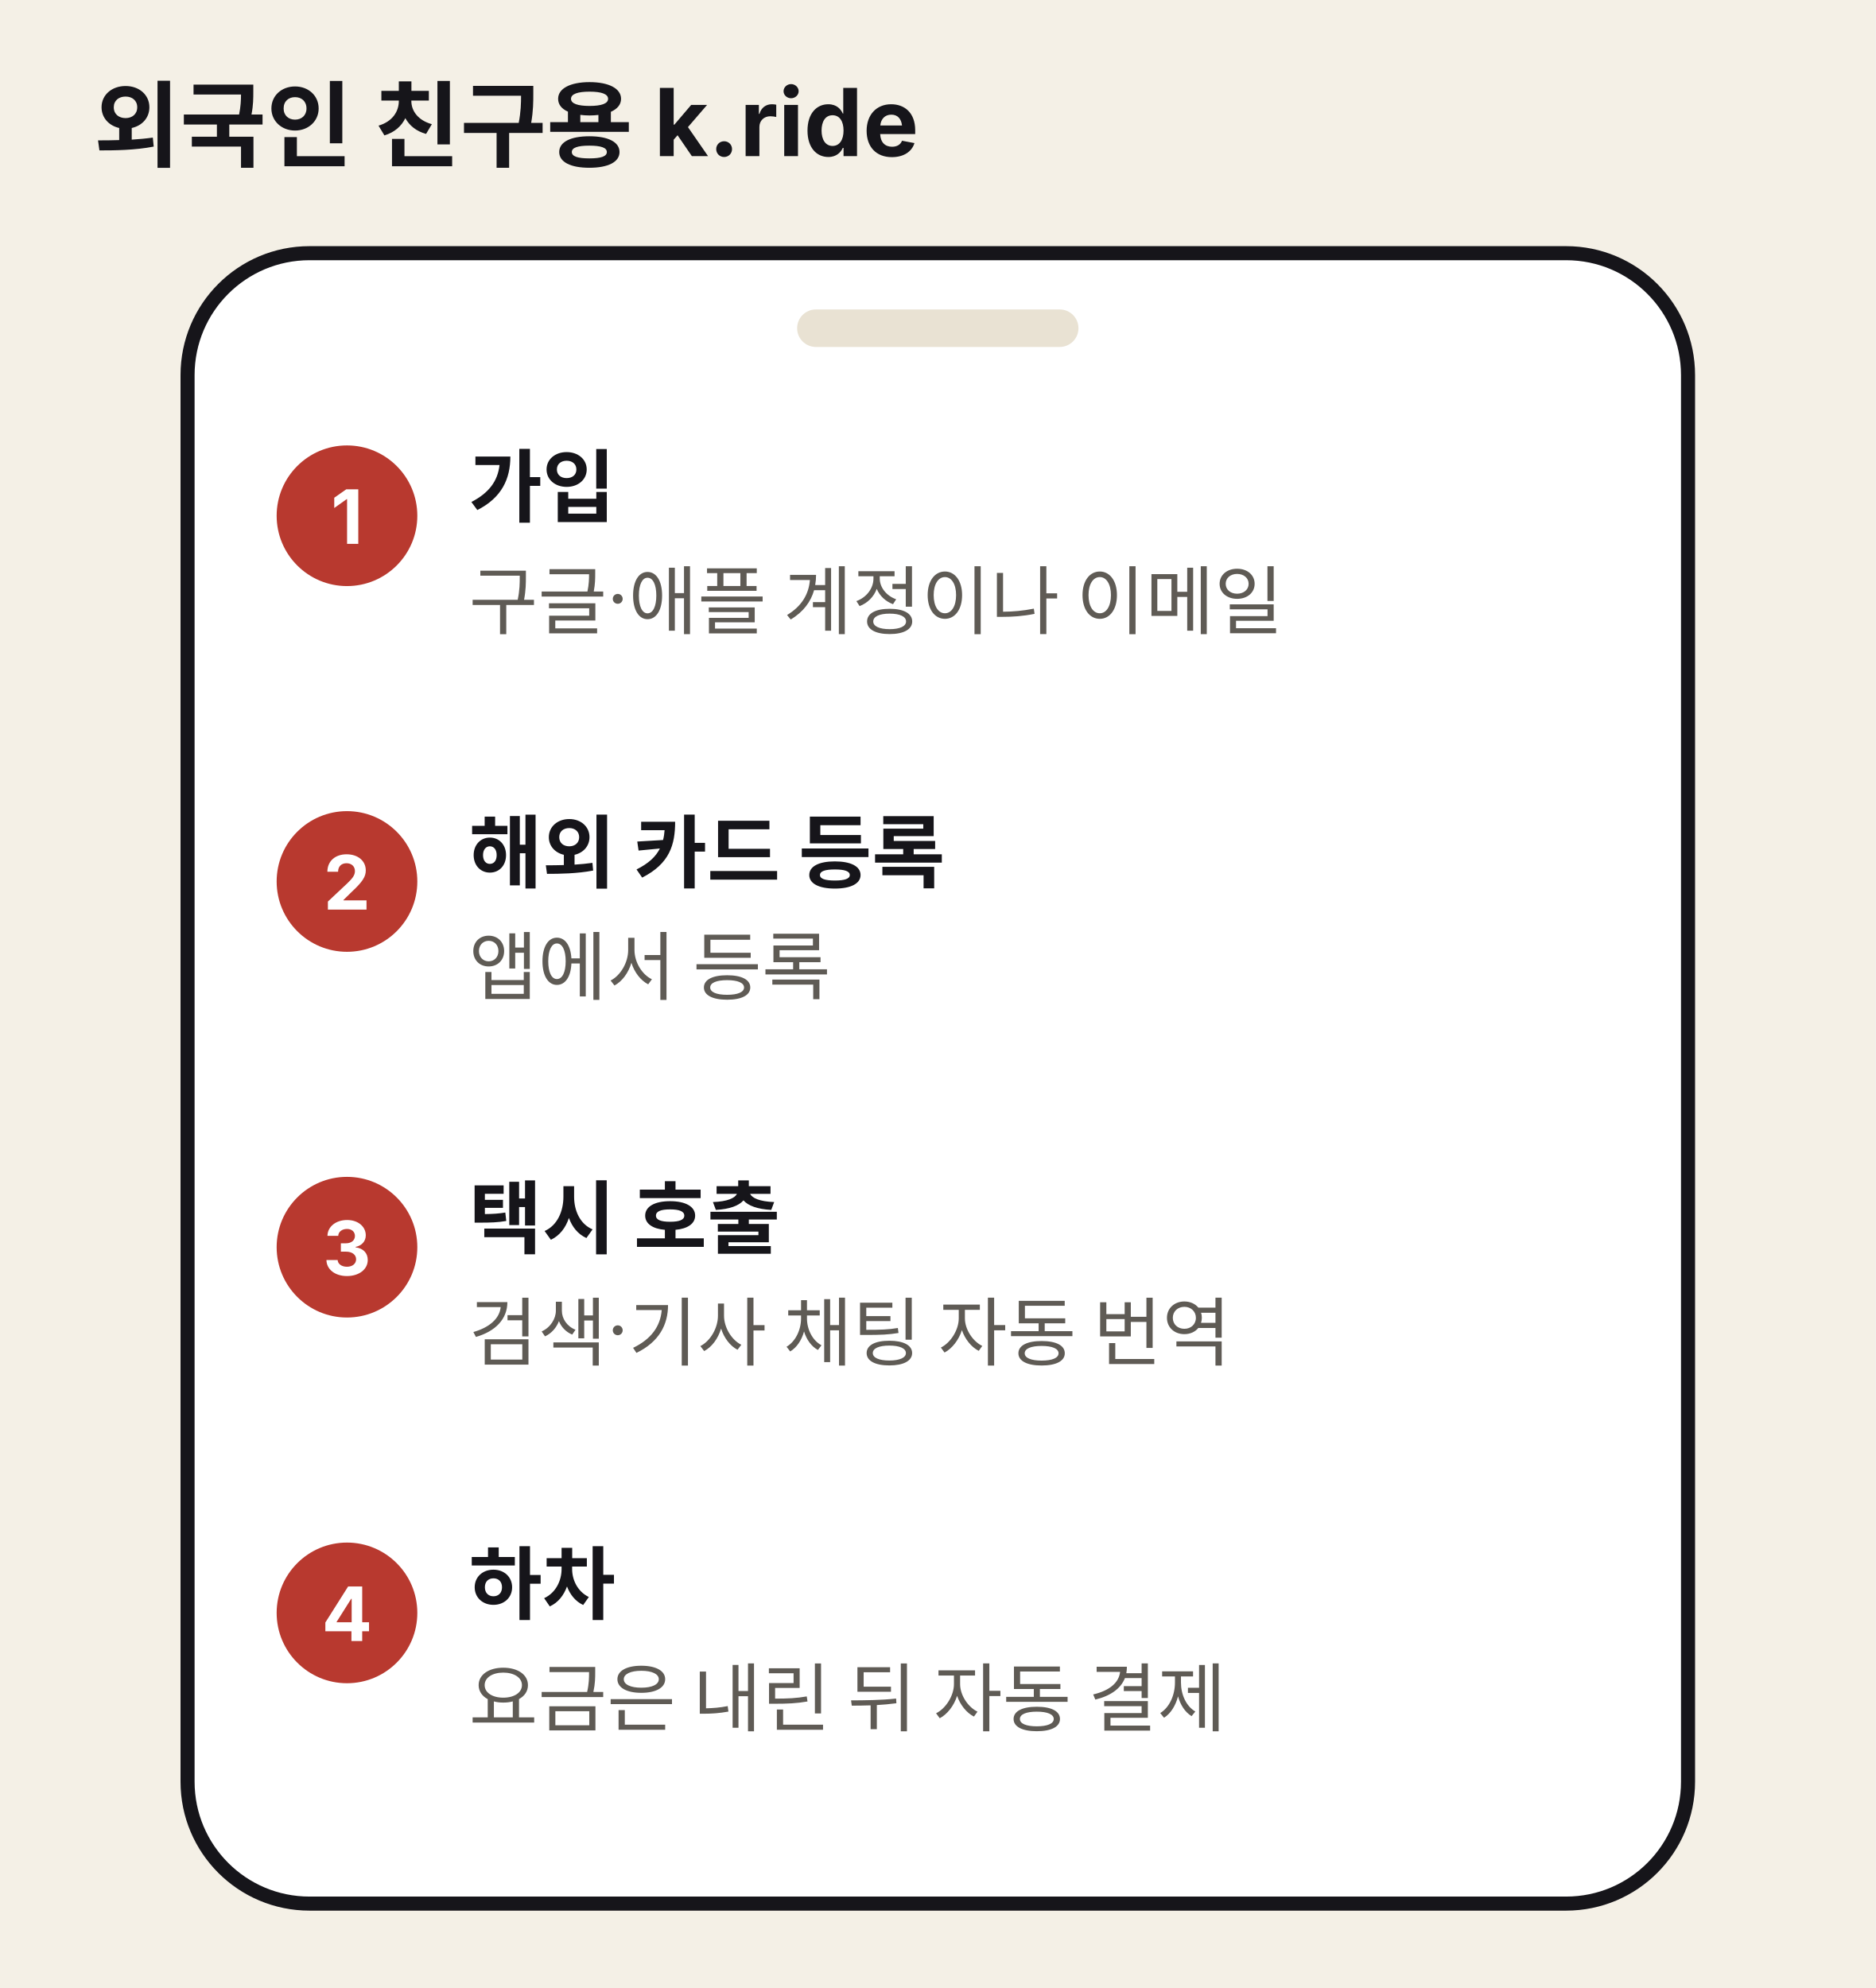
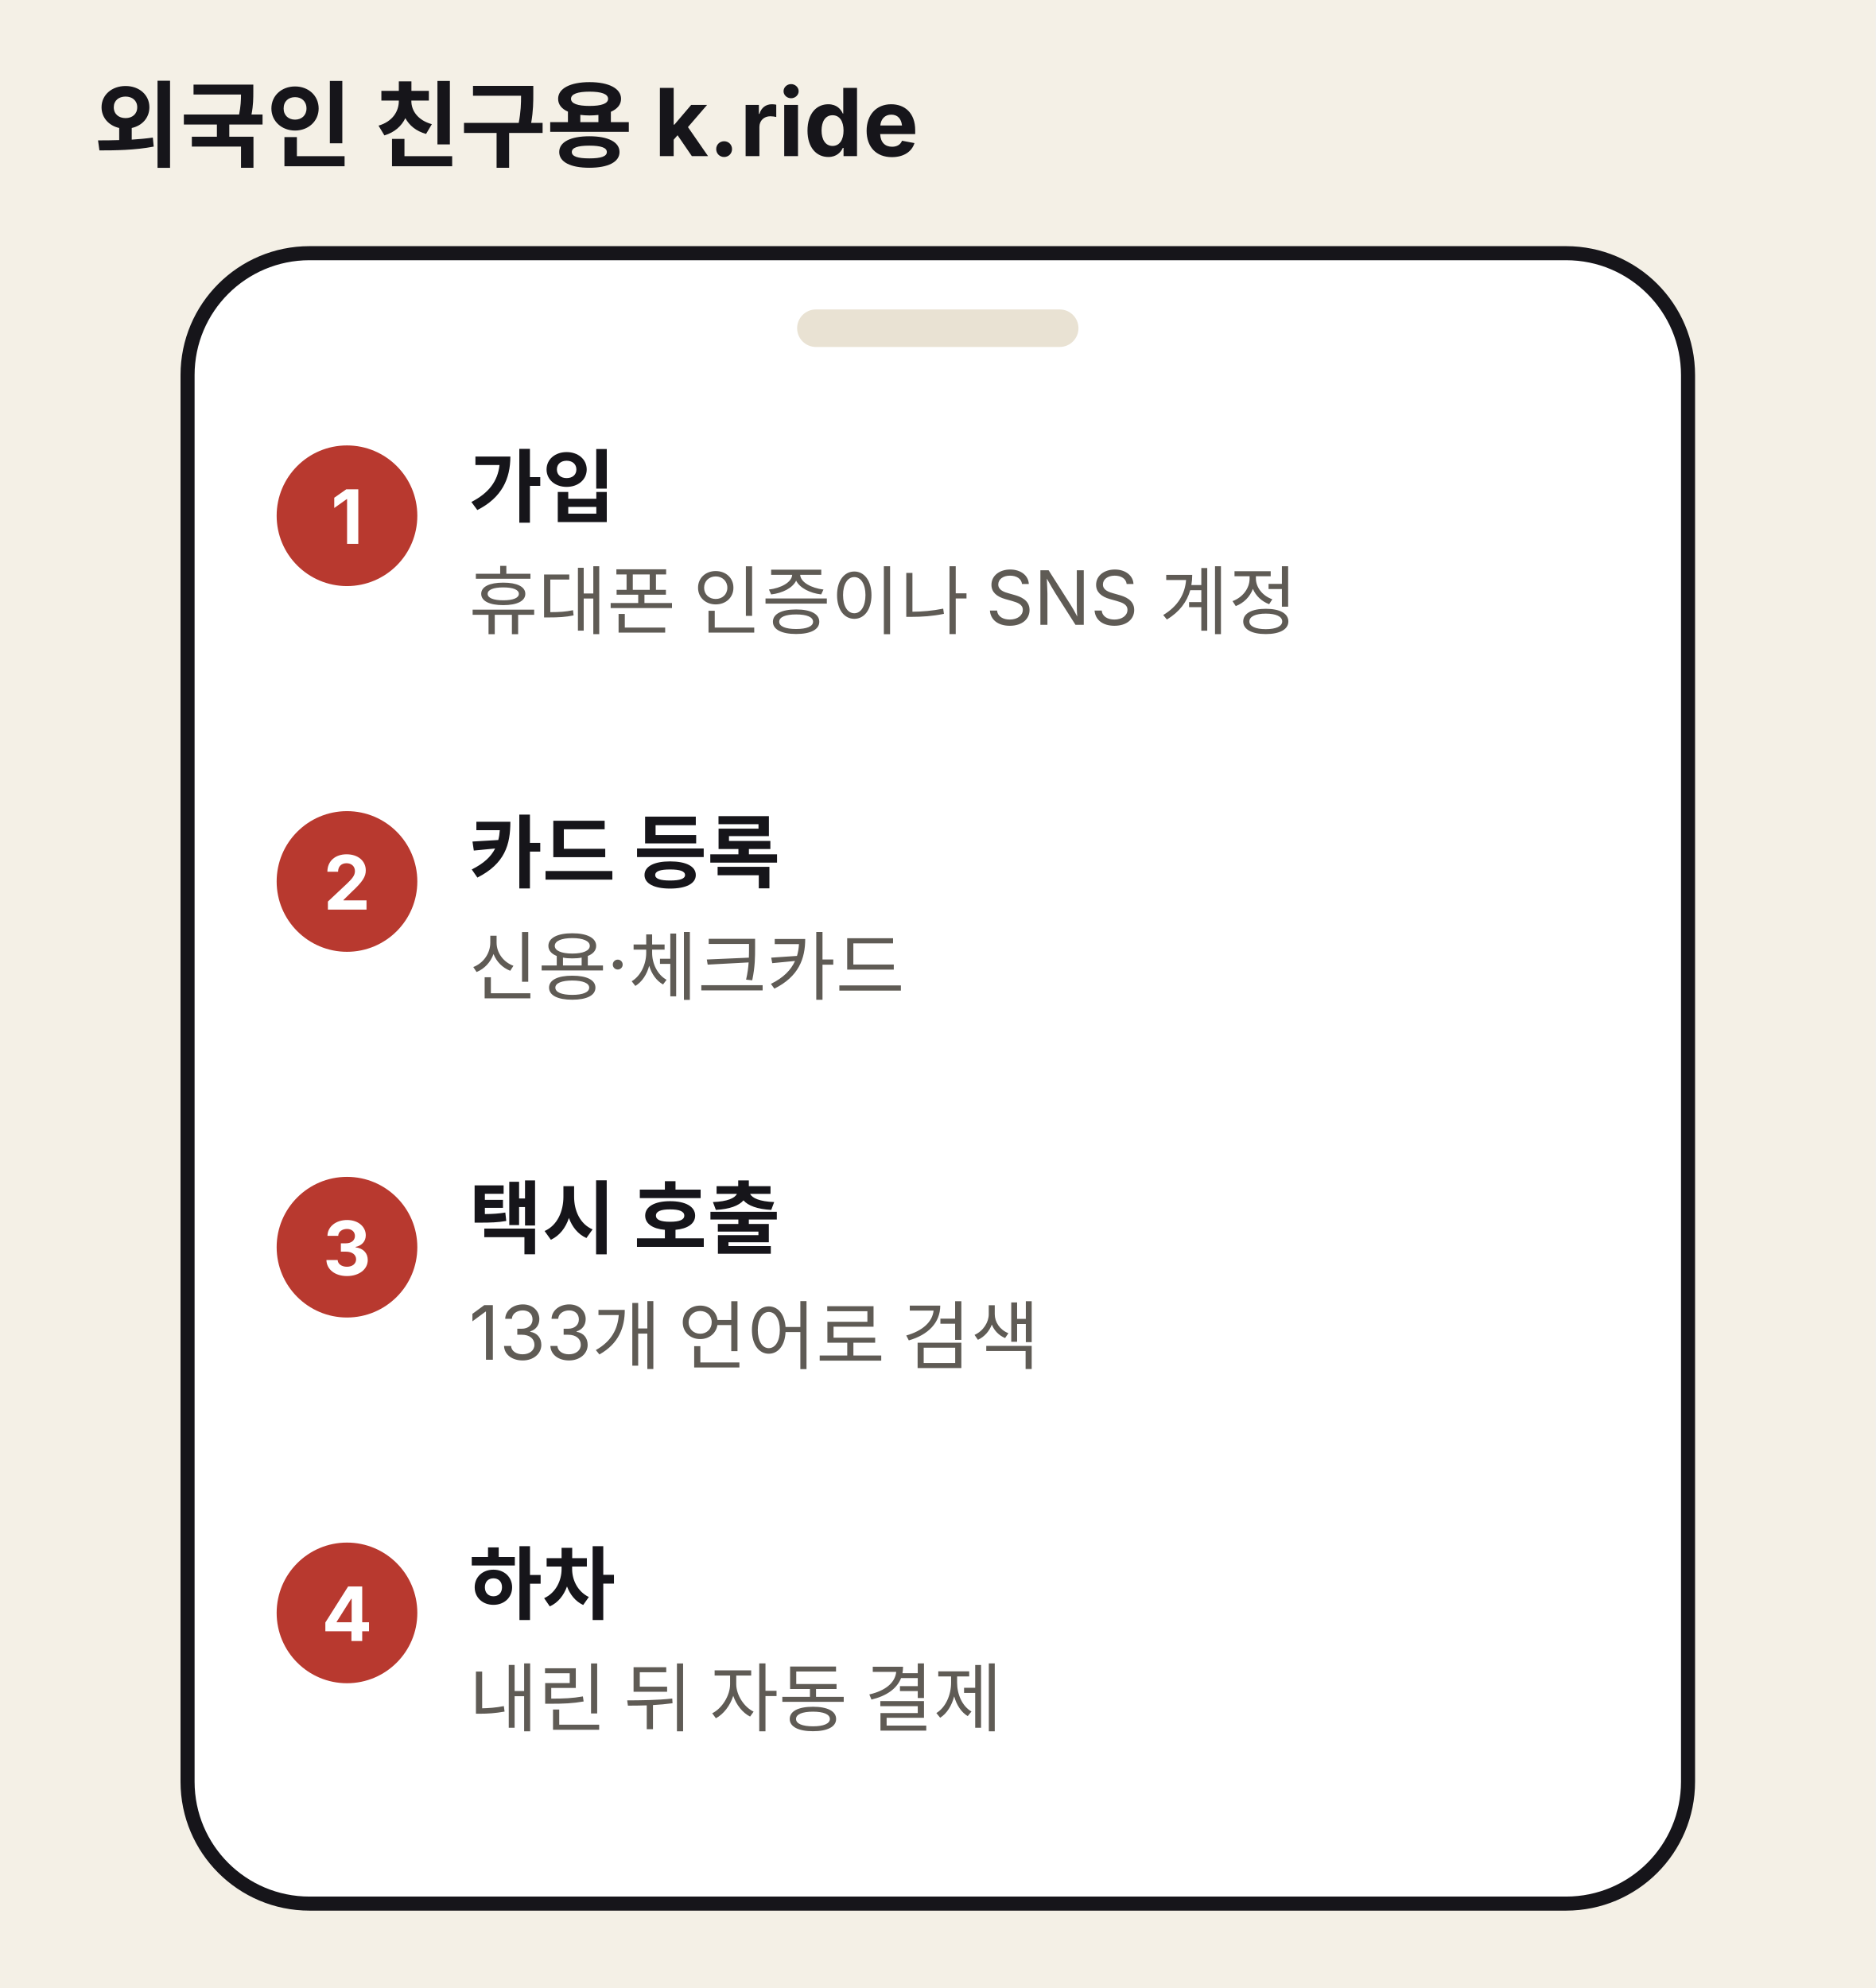
<svg xmlns="http://www.w3.org/2000/svg" viewBox="0 0 400 424" role="img" aria-label="외국인 친구용 k.ride" font-family="system-ui, -apple-system, &quot;Noto Sans KR&quot;, &quot;Noto Sans JP&quot;, &quot;Noto Sans TC&quot;, sans-serif">
  <rect width="400" height="424" fill="#f4f0e6" />
  <text x="20" y="34" font-size="20" font-weight="700" fill="#16151a" text-anchor="start">외국인 친구용 k.ride</text>
  <rect x="40" y="54" width="320" height="352" rx="26" fill="#ffffff" stroke="#16151a" stroke-width="3" />
  <rect x="170" y="66" width="60" height="8" rx="4" fill="#e9e2d3" stroke="none" stroke-width="0" />
  <circle cx="74" cy="110" r="15" fill="#b8392f" />
  <text x="74" y="116" font-size="16" font-weight="700" fill="#ffffff" text-anchor="middle">1</text>
  <text x="100" y="110" font-size="17" font-weight="700" fill="#16151a" text-anchor="start">가입</text>
-   <text x="100" y="134" font-size="16" font-weight="400" fill="#5f5b55" text-anchor="start">구글·애플 계정이나 이메일</text>
+   <text x="100" y="134" font-size="16" font-weight="400" fill="#5f5b55" text-anchor="start">휴대폰 인증이나 SNS 계정</text>
  <circle cx="74" cy="188" r="15" fill="#b8392f" />
  <text x="74" y="194" font-size="16" font-weight="700" fill="#ffffff" text-anchor="middle">2</text>
-   <text x="100" y="188" font-size="17" font-weight="700" fill="#16151a" text-anchor="start">해외 카드 등록</text>
-   <text x="100" y="212" font-size="16" font-weight="400" fill="#5f5b55" text-anchor="start">앱에서 등록</text>
+   <text x="100" y="188" font-size="17" font-weight="700" fill="#16151a" text-anchor="start">카드 등록</text>
+   <text x="100" y="212" font-size="16" font-weight="400" fill="#5f5b55" text-anchor="start">신용·체크카드</text>
  <circle cx="74" cy="266" r="15" fill="#b8392f" />
  <text x="74" y="272" font-size="16" font-weight="700" fill="#ffffff" text-anchor="middle">3</text>
  <text x="100" y="266" font-size="17" font-weight="700" fill="#16151a" text-anchor="start">택시 호출</text>
-   <text x="100" y="290" font-size="16" font-weight="400" fill="#5f5b55" text-anchor="start">검색·기사 채팅 자동 번역</text>
+   <text x="100" y="290" font-size="16" font-weight="400" fill="#5f5b55" text-anchor="start">133개 언어로 검색</text>
  <circle cx="74" cy="344" r="15" fill="#b8392f" />
  <text x="74" y="350" font-size="16" font-weight="700" fill="#ffffff" text-anchor="middle">4</text>
  <text x="100" y="344" font-size="17" font-weight="700" fill="#16151a" text-anchor="start">하차</text>
-   <text x="100" y="368" font-size="16" font-weight="400" fill="#5f5b55" text-anchor="start">요금은 내린 뒤 자동 결제</text>
+   <text x="100" y="368" font-size="16" font-weight="400" fill="#5f5b55" text-anchor="start">내린 뒤 자동 결제</text>
</svg>
